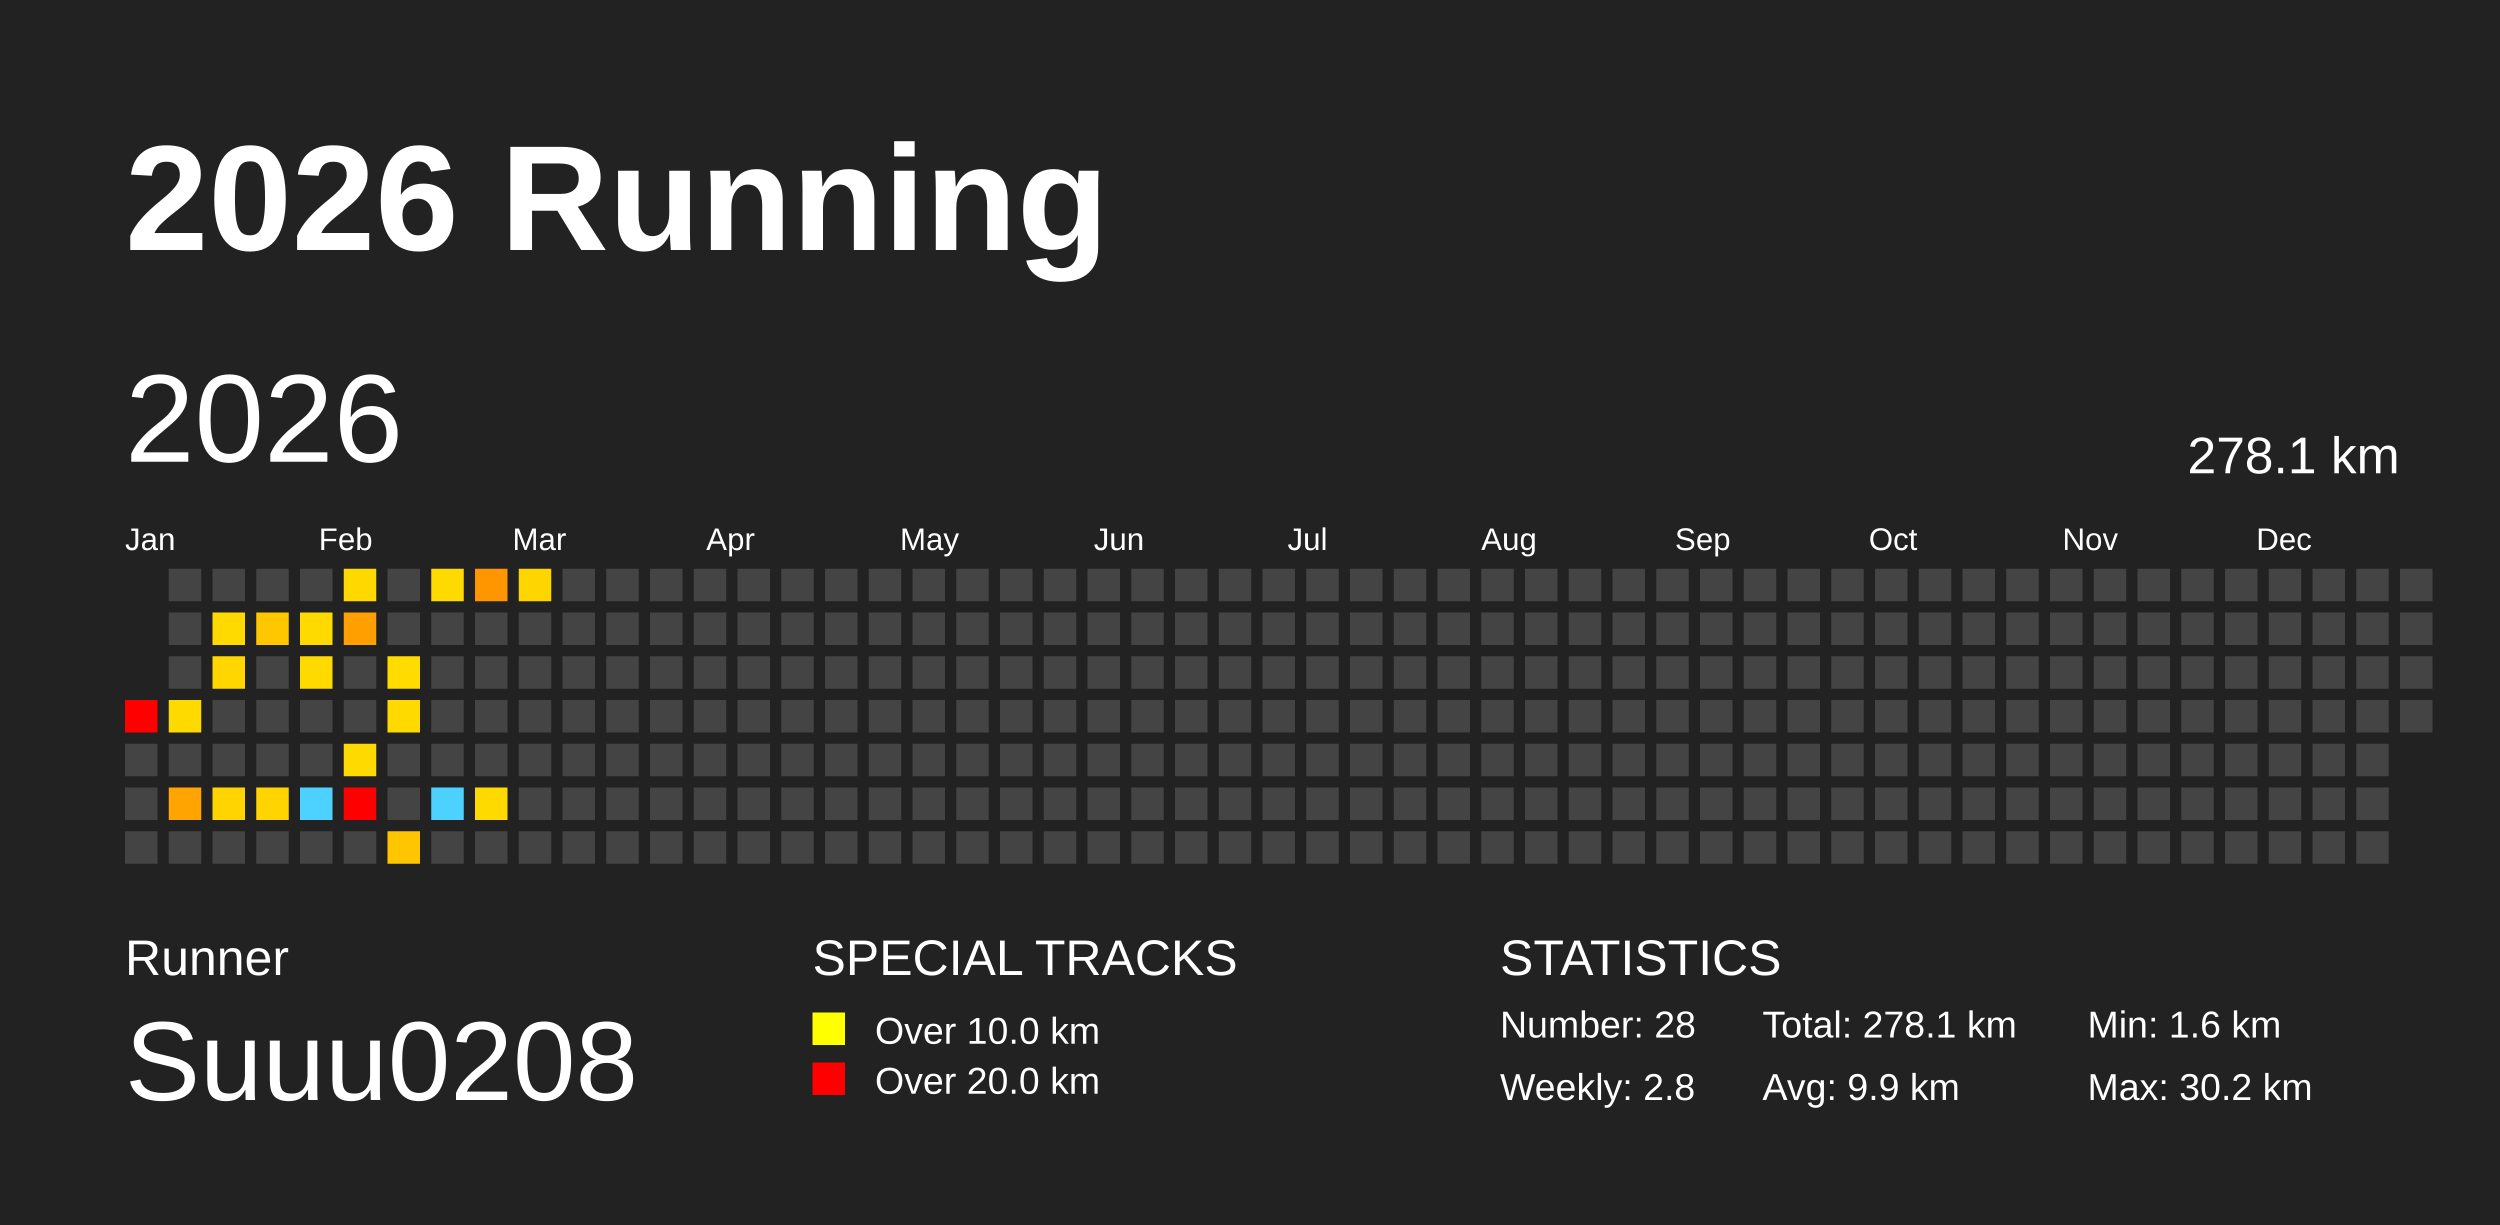
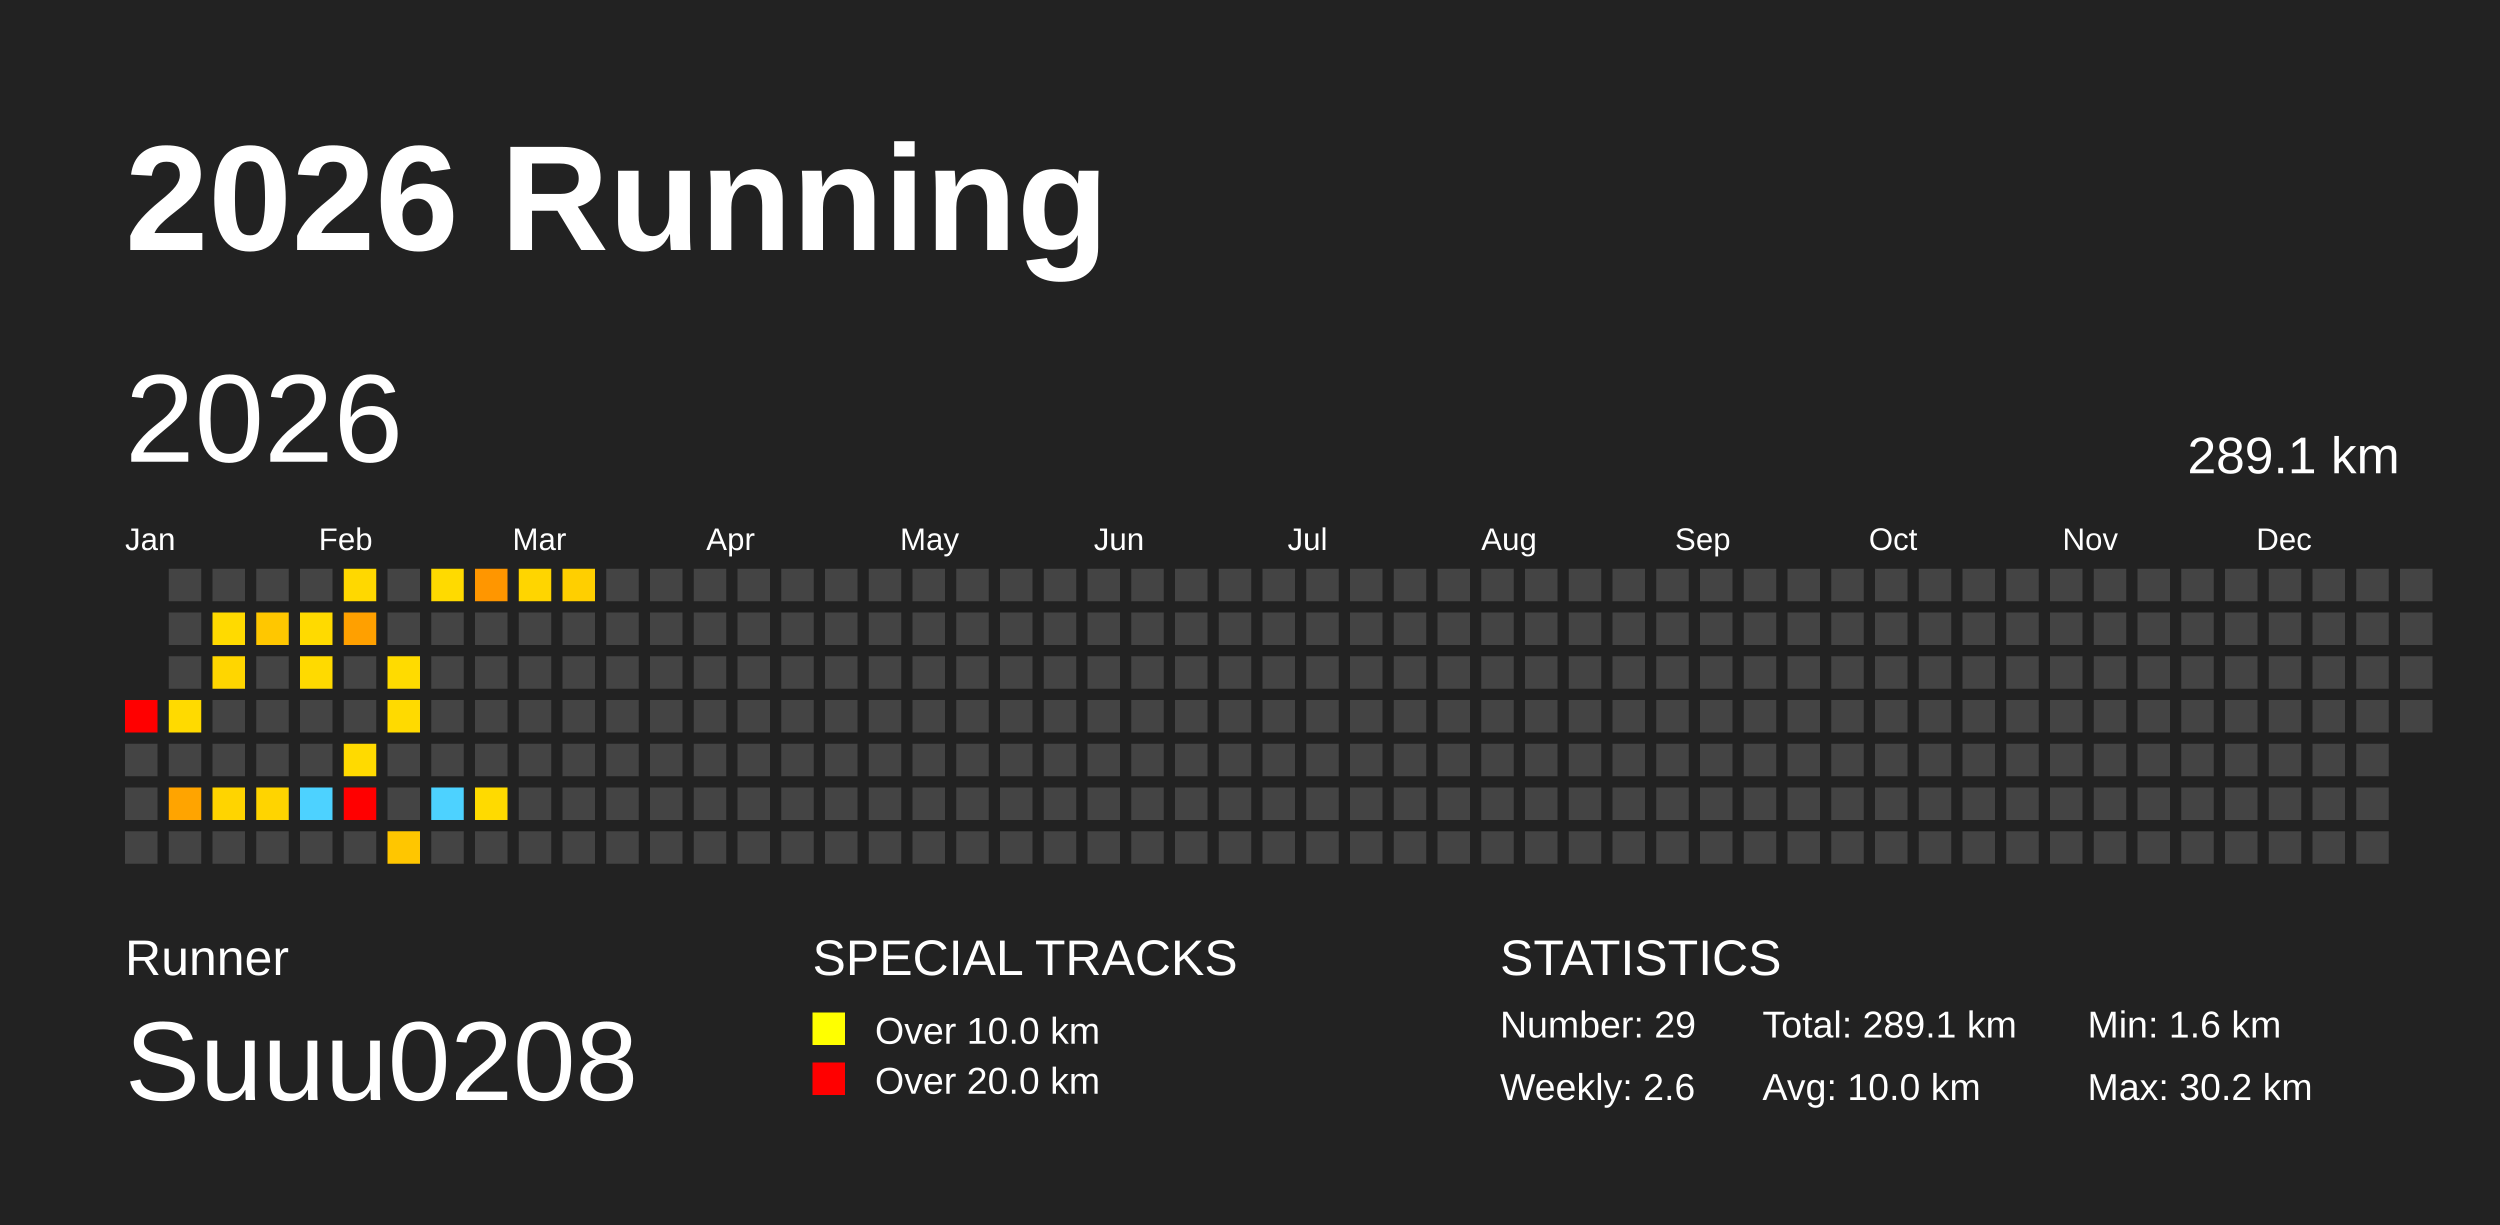
<svg xmlns="http://www.w3.org/2000/svg" baseProfile="full" height="98mm" version="1.1" viewBox="0,0,200,98" width="200mm">
  <defs />
  <rect fill="#222222" height="98" width="200" x="0" y="0" />
  <text fill="#FFFFFF" style="font-size:12px; font-family:Arial; font-weight:bold;" x="10" y="20">2026 Running</text>
  <text fill="#FFFFFF" style="font-size:4px; font-family:Arial" x="10" y="78">Runner</text>
  <text fill="#FFFFFF" style="font-size:9px; font-family:Arial" x="10" y="88">Suuu0208</text>
  <text fill="#FFFFFF" style="font-size:4px; font-family:Arial" x="65" y="78">SPECIAL TRACKS</text>
  <rect fill="yellow" height="2.6" width="2.6" x="65" y="81" />
  <text fill="#FFFFFF" style="font-size:3px; font-family:Arial" x="70" y="83.5">Over 10.0 km</text>
  <rect fill="red" height="2.6" width="2.6" x="65" y="85" />
  <text fill="#FFFFFF" style="font-size:3px; font-family:Arial" x="70" y="87.5">Over 20.0 km</text>
  <text fill="#FFFFFF" style="font-size:4px; font-family:Arial" x="120" y="78">STATISTICS</text>
-   <text fill="#FFFFFF" style="font-size:3px; font-family:Arial" x="120" y="83">Number: 28</text>
-   <text fill="#FFFFFF" style="font-size:3px; font-family:Arial" x="120" y="88">Weekly: 2.8</text>
-   <text fill="#FFFFFF" style="font-size:3px; font-family:Arial" x="141" y="83">Total: 278.1 km</text>
-   <text fill="#FFFFFF" style="font-size:3px; font-family:Arial" x="141" y="88">Avg: 9.9 km</text>
+   <text fill="#FFFFFF" style="font-size:3px; font-family:Arial" x="120" y="83">Number: 29</text>
+   <text fill="#FFFFFF" style="font-size:3px; font-family:Arial" x="120" y="88">Weekly: 2.6</text>
+   <text fill="#FFFFFF" style="font-size:3px; font-family:Arial" x="141" y="83">Total: 289.1 km</text>
+   <text fill="#FFFFFF" style="font-size:3px; font-family:Arial" x="141" y="88">Avg: 10.0 km</text>
  <text fill="#FFFFFF" style="font-size:3px; font-family:Arial" x="167" y="83">Min: 1.6 km</text>
  <text fill="#FFFFFF" style="font-size:3px; font-family:Arial" x="167" y="88">Max: 30.2 km</text>
  <text dominant-baseline="hanging" fill="#FFFFFF" style="font-size:10.0px; font-family:Arial;" x="10" y="30">2026</text>
-   <text dominant-baseline="hanging" fill="#FFFFFF" style="font-size:4.125px; font-family:Arial;" x="175" y="35">278.1 km</text>
+   <text dominant-baseline="hanging" fill="#FFFFFF" style="font-size:4.125px; font-family:Arial;" x="175" y="35">289.1 km</text>
  <text fill="#FFFFFF" style="font-size:2.5px; font-family:Arial" x="10.0" y="44">Jan</text>
  <text fill="#FFFFFF" style="font-size:2.5px; font-family:Arial" x="25.5" y="44">Feb</text>
  <text fill="#FFFFFF" style="font-size:2.5px; font-family:Arial" x="41.0" y="44">Mar</text>
  <text fill="#FFFFFF" style="font-size:2.5px; font-family:Arial" x="56.5" y="44">Apr</text>
  <text fill="#FFFFFF" style="font-size:2.5px; font-family:Arial" x="72.0" y="44">May</text>
  <text fill="#FFFFFF" style="font-size:2.5px; font-family:Arial" x="87.5" y="44">Jun</text>
  <text fill="#FFFFFF" style="font-size:2.5px; font-family:Arial" x="103.0" y="44">Jul</text>
  <text fill="#FFFFFF" style="font-size:2.5px; font-family:Arial" x="118.5" y="44">Aug</text>
  <text fill="#FFFFFF" style="font-size:2.5px; font-family:Arial" x="134.0" y="44">Sep</text>
  <text fill="#FFFFFF" style="font-size:2.5px; font-family:Arial" x="149.5" y="44">Oct</text>
  <text fill="#FFFFFF" style="font-size:2.5px; font-family:Arial" x="165.0" y="44">Nov</text>
  <text fill="#FFFFFF" style="font-size:2.5px; font-family:Arial" x="180.5" y="44">Dec</text>
  <rect fill="red" height="2.6" width="2.6" x="10.0" y="56.0" />
  <rect fill="#444444" height="2.6" width="2.6" x="10.0" y="59.5" />
  <rect fill="#444444" height="2.6" width="2.6" x="10.0" y="63.0" />
  <rect fill="#444444" height="2.6" width="2.6" x="10.0" y="66.5" />
  <rect fill="#444444" height="2.6" width="2.6" x="13.5" y="45.5" />
  <rect fill="#444444" height="2.6" width="2.6" x="13.5" y="49.0" />
  <rect fill="#444444" height="2.6" width="2.6" x="13.5" y="52.5" />
  <rect fill="#ffda00" height="2.6" width="2.6" x="13.5" y="56.0" />
  <rect fill="#444444" height="2.6" width="2.6" x="13.5" y="59.5" />
  <rect fill="#ffa400" height="2.6" width="2.6" x="13.5" y="63.0" />
  <rect fill="#444444" height="2.6" width="2.6" x="13.5" y="66.5" />
  <rect fill="#444444" height="2.6" width="2.6" x="17.0" y="45.5" />
  <rect fill="#ffda00" height="2.6" width="2.6" x="17.0" y="49.0" />
  <rect fill="#ffd600" height="2.6" width="2.6" x="17.0" y="52.5" />
  <rect fill="#444444" height="2.6" width="2.6" x="17.0" y="56.0" />
  <rect fill="#444444" height="2.6" width="2.6" x="17.0" y="59.5" />
  <rect fill="#ffd400" height="2.6" width="2.6" x="17.0" y="63.0" />
  <rect fill="#444444" height="2.6" width="2.6" x="17.0" y="66.5" />
  <rect fill="#444444" height="2.6" width="2.6" x="20.5" y="45.5" />
  <rect fill="#ffc700" height="2.6" width="2.6" x="20.5" y="49.0" />
  <rect fill="#444444" height="2.6" width="2.6" x="20.5" y="52.5" />
  <rect fill="#444444" height="2.6" width="2.6" x="20.5" y="56.0" />
  <rect fill="#444444" height="2.6" width="2.6" x="20.5" y="59.5" />
  <rect fill="#ffd400" height="2.6" width="2.6" x="20.5" y="63.0" />
  <rect fill="#444444" height="2.6" width="2.6" x="20.5" y="66.5" />
  <rect fill="#444444" height="2.6" width="2.6" x="24.0" y="45.5" />
  <rect fill="#ffda00" height="2.6" width="2.6" x="24.0" y="49.0" />
  <rect fill="#ffda00" height="2.6" width="2.6" x="24.0" y="52.5" />
  <rect fill="#444444" height="2.6" width="2.6" x="24.0" y="56.0" />
  <rect fill="#444444" height="2.6" width="2.6" x="24.0" y="59.5" />
  <rect fill="#4dd2ff" height="2.6" width="2.6" x="24.0" y="63.0" />
  <rect fill="#444444" height="2.6" width="2.6" x="24.0" y="66.5" />
  <rect fill="#ffd800" height="2.6" width="2.6" x="27.5" y="45.5" />
  <rect fill="#ffa000" height="2.6" width="2.6" x="27.5" y="49.0" />
  <rect fill="#444444" height="2.6" width="2.6" x="27.5" y="52.5" />
  <rect fill="#444444" height="2.6" width="2.6" x="27.5" y="56.0" />
  <rect fill="#ffda00" height="2.6" width="2.6" x="27.5" y="59.5" />
  <rect fill="red" height="2.6" width="2.6" x="27.5" y="63.0" />
  <rect fill="#444444" height="2.6" width="2.6" x="27.5" y="66.5" />
  <rect fill="#444444" height="2.6" width="2.6" x="31.0" y="45.5" />
  <rect fill="#444444" height="2.6" width="2.6" x="31.0" y="49.0" />
  <rect fill="#ffdb00" height="2.6" width="2.6" x="31.0" y="52.5" />
  <rect fill="#ffda00" height="2.6" width="2.6" x="31.0" y="56.0" />
  <rect fill="#444444" height="2.6" width="2.6" x="31.0" y="59.5" />
  <rect fill="#444444" height="2.6" width="2.6" x="31.0" y="63.0" />
  <rect fill="#ffc600" height="2.6" width="2.6" x="31.0" y="66.5" />
  <rect fill="#ffda00" height="2.6" width="2.6" x="34.5" y="45.5" />
  <rect fill="#444444" height="2.6" width="2.6" x="34.5" y="49.0" />
  <rect fill="#444444" height="2.6" width="2.6" x="34.5" y="52.5" />
  <rect fill="#444444" height="2.6" width="2.6" x="34.5" y="56.0" />
  <rect fill="#444444" height="2.6" width="2.6" x="34.5" y="59.5" />
  <rect fill="#4dd2ff" height="2.6" width="2.6" x="34.5" y="63.0" />
  <rect fill="#444444" height="2.6" width="2.6" x="34.5" y="66.5" />
  <rect fill="#ff9600" height="2.6" width="2.6" x="38.0" y="45.5" />
  <rect fill="#444444" height="2.6" width="2.6" x="38.0" y="49.0" />
  <rect fill="#444444" height="2.6" width="2.6" x="38.0" y="52.5" />
  <rect fill="#444444" height="2.6" width="2.6" x="38.0" y="56.0" />
  <rect fill="#444444" height="2.6" width="2.6" x="38.0" y="59.5" />
  <rect fill="#ffda00" height="2.6" width="2.6" x="38.0" y="63.0" />
  <rect fill="#444444" height="2.6" width="2.6" x="38.0" y="66.5" />
  <rect fill="#ffd500" height="2.6" width="2.6" x="41.5" y="45.5" />
  <rect fill="#444444" height="2.6" width="2.6" x="41.5" y="49.0" />
  <rect fill="#444444" height="2.6" width="2.6" x="41.5" y="52.5" />
  <rect fill="#444444" height="2.6" width="2.6" x="41.5" y="56.0" />
  <rect fill="#444444" height="2.6" width="2.6" x="41.5" y="59.5" />
  <rect fill="#444444" height="2.6" width="2.6" x="41.5" y="63.0" />
  <rect fill="#444444" height="2.6" width="2.6" x="41.5" y="66.5" />
-   <rect fill="#444444" height="2.6" width="2.6" x="45.0" y="45.5" />
+   <rect fill="#ffcf00" height="2.6" width="2.6" x="45.0" y="45.5" />
  <rect fill="#444444" height="2.6" width="2.6" x="45.0" y="49.0" />
  <rect fill="#444444" height="2.6" width="2.6" x="45.0" y="52.5" />
  <rect fill="#444444" height="2.6" width="2.6" x="45.0" y="56.0" />
  <rect fill="#444444" height="2.6" width="2.6" x="45.0" y="59.5" />
  <rect fill="#444444" height="2.6" width="2.6" x="45.0" y="63.0" />
  <rect fill="#444444" height="2.6" width="2.6" x="45.0" y="66.5" />
  <rect fill="#444444" height="2.6" width="2.6" x="48.5" y="45.5" />
  <rect fill="#444444" height="2.6" width="2.6" x="48.5" y="49.0" />
  <rect fill="#444444" height="2.6" width="2.6" x="48.5" y="52.5" />
  <rect fill="#444444" height="2.6" width="2.6" x="48.5" y="56.0" />
  <rect fill="#444444" height="2.6" width="2.6" x="48.5" y="59.5" />
  <rect fill="#444444" height="2.6" width="2.6" x="48.5" y="63.0" />
  <rect fill="#444444" height="2.6" width="2.6" x="48.5" y="66.5" />
  <rect fill="#444444" height="2.6" width="2.6" x="52.0" y="45.5" />
  <rect fill="#444444" height="2.6" width="2.6" x="52.0" y="49.0" />
  <rect fill="#444444" height="2.6" width="2.6" x="52.0" y="52.5" />
  <rect fill="#444444" height="2.6" width="2.6" x="52.0" y="56.0" />
  <rect fill="#444444" height="2.6" width="2.6" x="52.0" y="59.5" />
  <rect fill="#444444" height="2.6" width="2.6" x="52.0" y="63.0" />
  <rect fill="#444444" height="2.6" width="2.6" x="52.0" y="66.5" />
  <rect fill="#444444" height="2.6" width="2.6" x="55.5" y="45.5" />
  <rect fill="#444444" height="2.6" width="2.6" x="55.5" y="49.0" />
  <rect fill="#444444" height="2.6" width="2.6" x="55.5" y="52.5" />
  <rect fill="#444444" height="2.6" width="2.6" x="55.5" y="56.0" />
  <rect fill="#444444" height="2.6" width="2.6" x="55.5" y="59.5" />
  <rect fill="#444444" height="2.6" width="2.6" x="55.5" y="63.0" />
  <rect fill="#444444" height="2.6" width="2.6" x="55.5" y="66.5" />
  <rect fill="#444444" height="2.6" width="2.6" x="59.0" y="45.5" />
  <rect fill="#444444" height="2.6" width="2.6" x="59.0" y="49.0" />
  <rect fill="#444444" height="2.6" width="2.6" x="59.0" y="52.5" />
  <rect fill="#444444" height="2.6" width="2.6" x="59.0" y="56.0" />
  <rect fill="#444444" height="2.6" width="2.6" x="59.0" y="59.5" />
  <rect fill="#444444" height="2.6" width="2.6" x="59.0" y="63.0" />
  <rect fill="#444444" height="2.6" width="2.6" x="59.0" y="66.5" />
  <rect fill="#444444" height="2.6" width="2.6" x="62.5" y="45.5" />
  <rect fill="#444444" height="2.6" width="2.6" x="62.5" y="49.0" />
  <rect fill="#444444" height="2.6" width="2.6" x="62.5" y="52.5" />
  <rect fill="#444444" height="2.6" width="2.6" x="62.5" y="56.0" />
  <rect fill="#444444" height="2.6" width="2.6" x="62.5" y="59.5" />
  <rect fill="#444444" height="2.6" width="2.6" x="62.5" y="63.0" />
  <rect fill="#444444" height="2.6" width="2.6" x="62.5" y="66.5" />
  <rect fill="#444444" height="2.6" width="2.6" x="66.0" y="45.5" />
  <rect fill="#444444" height="2.6" width="2.6" x="66.0" y="49.0" />
  <rect fill="#444444" height="2.6" width="2.6" x="66.0" y="52.5" />
  <rect fill="#444444" height="2.6" width="2.6" x="66.0" y="56.0" />
  <rect fill="#444444" height="2.6" width="2.6" x="66.0" y="59.5" />
  <rect fill="#444444" height="2.6" width="2.6" x="66.0" y="63.0" />
  <rect fill="#444444" height="2.6" width="2.6" x="66.0" y="66.5" />
  <rect fill="#444444" height="2.6" width="2.6" x="69.5" y="45.5" />
  <rect fill="#444444" height="2.6" width="2.6" x="69.5" y="49.0" />
  <rect fill="#444444" height="2.6" width="2.6" x="69.5" y="52.5" />
  <rect fill="#444444" height="2.6" width="2.6" x="69.5" y="56.0" />
  <rect fill="#444444" height="2.6" width="2.6" x="69.5" y="59.5" />
  <rect fill="#444444" height="2.6" width="2.6" x="69.5" y="63.0" />
  <rect fill="#444444" height="2.6" width="2.6" x="69.5" y="66.5" />
  <rect fill="#444444" height="2.6" width="2.6" x="73.0" y="45.5" />
  <rect fill="#444444" height="2.6" width="2.6" x="73.0" y="49.0" />
  <rect fill="#444444" height="2.6" width="2.6" x="73.0" y="52.5" />
  <rect fill="#444444" height="2.6" width="2.6" x="73.0" y="56.0" />
  <rect fill="#444444" height="2.6" width="2.6" x="73.0" y="59.5" />
  <rect fill="#444444" height="2.6" width="2.6" x="73.0" y="63.0" />
  <rect fill="#444444" height="2.6" width="2.6" x="73.0" y="66.5" />
  <rect fill="#444444" height="2.6" width="2.6" x="76.5" y="45.5" />
  <rect fill="#444444" height="2.6" width="2.6" x="76.5" y="49.0" />
  <rect fill="#444444" height="2.6" width="2.6" x="76.5" y="52.5" />
  <rect fill="#444444" height="2.6" width="2.6" x="76.5" y="56.0" />
  <rect fill="#444444" height="2.6" width="2.6" x="76.5" y="59.5" />
  <rect fill="#444444" height="2.6" width="2.6" x="76.5" y="63.0" />
  <rect fill="#444444" height="2.6" width="2.6" x="76.5" y="66.5" />
  <rect fill="#444444" height="2.6" width="2.6" x="80.0" y="45.5" />
  <rect fill="#444444" height="2.6" width="2.6" x="80.0" y="49.0" />
  <rect fill="#444444" height="2.6" width="2.6" x="80.0" y="52.5" />
  <rect fill="#444444" height="2.6" width="2.6" x="80.0" y="56.0" />
  <rect fill="#444444" height="2.6" width="2.6" x="80.0" y="59.5" />
  <rect fill="#444444" height="2.6" width="2.6" x="80.0" y="63.0" />
  <rect fill="#444444" height="2.6" width="2.6" x="80.0" y="66.5" />
  <rect fill="#444444" height="2.6" width="2.6" x="83.5" y="45.5" />
  <rect fill="#444444" height="2.6" width="2.6" x="83.5" y="49.0" />
  <rect fill="#444444" height="2.6" width="2.6" x="83.5" y="52.5" />
  <rect fill="#444444" height="2.6" width="2.6" x="83.5" y="56.0" />
  <rect fill="#444444" height="2.6" width="2.6" x="83.5" y="59.5" />
  <rect fill="#444444" height="2.6" width="2.6" x="83.5" y="63.0" />
  <rect fill="#444444" height="2.6" width="2.6" x="83.5" y="66.5" />
  <rect fill="#444444" height="2.6" width="2.6" x="87.0" y="45.5" />
  <rect fill="#444444" height="2.6" width="2.6" x="87.0" y="49.0" />
  <rect fill="#444444" height="2.6" width="2.6" x="87.0" y="52.5" />
  <rect fill="#444444" height="2.6" width="2.6" x="87.0" y="56.0" />
  <rect fill="#444444" height="2.6" width="2.6" x="87.0" y="59.5" />
  <rect fill="#444444" height="2.6" width="2.6" x="87.0" y="63.0" />
  <rect fill="#444444" height="2.6" width="2.6" x="87.0" y="66.5" />
  <rect fill="#444444" height="2.6" width="2.6" x="90.5" y="45.5" />
  <rect fill="#444444" height="2.6" width="2.6" x="90.5" y="49.0" />
  <rect fill="#444444" height="2.6" width="2.6" x="90.5" y="52.5" />
  <rect fill="#444444" height="2.6" width="2.6" x="90.5" y="56.0" />
  <rect fill="#444444" height="2.6" width="2.6" x="90.5" y="59.5" />
  <rect fill="#444444" height="2.6" width="2.6" x="90.5" y="63.0" />
  <rect fill="#444444" height="2.6" width="2.6" x="90.5" y="66.5" />
  <rect fill="#444444" height="2.6" width="2.6" x="94.0" y="45.5" />
  <rect fill="#444444" height="2.6" width="2.6" x="94.0" y="49.0" />
  <rect fill="#444444" height="2.6" width="2.6" x="94.0" y="52.5" />
  <rect fill="#444444" height="2.6" width="2.6" x="94.0" y="56.0" />
  <rect fill="#444444" height="2.6" width="2.6" x="94.0" y="59.5" />
  <rect fill="#444444" height="2.6" width="2.6" x="94.0" y="63.0" />
  <rect fill="#444444" height="2.6" width="2.6" x="94.0" y="66.5" />
  <rect fill="#444444" height="2.6" width="2.6" x="97.5" y="45.5" />
  <rect fill="#444444" height="2.6" width="2.6" x="97.5" y="49.0" />
  <rect fill="#444444" height="2.6" width="2.6" x="97.5" y="52.5" />
  <rect fill="#444444" height="2.6" width="2.6" x="97.5" y="56.0" />
  <rect fill="#444444" height="2.6" width="2.6" x="97.5" y="59.5" />
  <rect fill="#444444" height="2.6" width="2.6" x="97.5" y="63.0" />
  <rect fill="#444444" height="2.6" width="2.6" x="97.5" y="66.5" />
  <rect fill="#444444" height="2.6" width="2.6" x="101.0" y="45.5" />
  <rect fill="#444444" height="2.6" width="2.6" x="101.0" y="49.0" />
  <rect fill="#444444" height="2.6" width="2.6" x="101.0" y="52.5" />
  <rect fill="#444444" height="2.6" width="2.6" x="101.0" y="56.0" />
  <rect fill="#444444" height="2.6" width="2.6" x="101.0" y="59.5" />
  <rect fill="#444444" height="2.6" width="2.6" x="101.0" y="63.0" />
  <rect fill="#444444" height="2.6" width="2.6" x="101.0" y="66.5" />
  <rect fill="#444444" height="2.6" width="2.6" x="104.5" y="45.5" />
  <rect fill="#444444" height="2.6" width="2.6" x="104.5" y="49.0" />
  <rect fill="#444444" height="2.6" width="2.6" x="104.5" y="52.5" />
  <rect fill="#444444" height="2.6" width="2.6" x="104.5" y="56.0" />
  <rect fill="#444444" height="2.6" width="2.6" x="104.5" y="59.5" />
  <rect fill="#444444" height="2.6" width="2.6" x="104.5" y="63.0" />
  <rect fill="#444444" height="2.6" width="2.6" x="104.5" y="66.5" />
  <rect fill="#444444" height="2.6" width="2.6" x="108.0" y="45.5" />
  <rect fill="#444444" height="2.6" width="2.6" x="108.0" y="49.0" />
  <rect fill="#444444" height="2.6" width="2.6" x="108.0" y="52.5" />
  <rect fill="#444444" height="2.6" width="2.6" x="108.0" y="56.0" />
  <rect fill="#444444" height="2.6" width="2.6" x="108.0" y="59.5" />
  <rect fill="#444444" height="2.6" width="2.6" x="108.0" y="63.0" />
  <rect fill="#444444" height="2.6" width="2.6" x="108.0" y="66.5" />
  <rect fill="#444444" height="2.6" width="2.6" x="111.5" y="45.5" />
  <rect fill="#444444" height="2.6" width="2.6" x="111.5" y="49.0" />
  <rect fill="#444444" height="2.6" width="2.6" x="111.5" y="52.5" />
  <rect fill="#444444" height="2.6" width="2.6" x="111.5" y="56.0" />
  <rect fill="#444444" height="2.6" width="2.6" x="111.5" y="59.5" />
  <rect fill="#444444" height="2.6" width="2.6" x="111.5" y="63.0" />
  <rect fill="#444444" height="2.6" width="2.6" x="111.5" y="66.5" />
  <rect fill="#444444" height="2.6" width="2.6" x="115.0" y="45.5" />
  <rect fill="#444444" height="2.6" width="2.6" x="115.0" y="49.0" />
  <rect fill="#444444" height="2.6" width="2.6" x="115.0" y="52.5" />
  <rect fill="#444444" height="2.6" width="2.6" x="115.0" y="56.0" />
  <rect fill="#444444" height="2.6" width="2.6" x="115.0" y="59.5" />
  <rect fill="#444444" height="2.6" width="2.6" x="115.0" y="63.0" />
  <rect fill="#444444" height="2.6" width="2.6" x="115.0" y="66.5" />
  <rect fill="#444444" height="2.6" width="2.6" x="118.5" y="45.5" />
  <rect fill="#444444" height="2.6" width="2.6" x="118.5" y="49.0" />
  <rect fill="#444444" height="2.6" width="2.6" x="118.5" y="52.5" />
  <rect fill="#444444" height="2.6" width="2.6" x="118.5" y="56.0" />
  <rect fill="#444444" height="2.6" width="2.6" x="118.5" y="59.5" />
  <rect fill="#444444" height="2.6" width="2.6" x="118.5" y="63.0" />
  <rect fill="#444444" height="2.6" width="2.6" x="118.5" y="66.5" />
  <rect fill="#444444" height="2.6" width="2.6" x="122.0" y="45.5" />
  <rect fill="#444444" height="2.6" width="2.6" x="122.0" y="49.0" />
  <rect fill="#444444" height="2.6" width="2.6" x="122.0" y="52.5" />
  <rect fill="#444444" height="2.6" width="2.6" x="122.0" y="56.0" />
  <rect fill="#444444" height="2.6" width="2.6" x="122.0" y="59.5" />
  <rect fill="#444444" height="2.6" width="2.6" x="122.0" y="63.0" />
  <rect fill="#444444" height="2.6" width="2.6" x="122.0" y="66.5" />
  <rect fill="#444444" height="2.6" width="2.6" x="125.5" y="45.5" />
  <rect fill="#444444" height="2.6" width="2.6" x="125.5" y="49.0" />
  <rect fill="#444444" height="2.6" width="2.6" x="125.5" y="52.5" />
  <rect fill="#444444" height="2.6" width="2.6" x="125.5" y="56.0" />
  <rect fill="#444444" height="2.6" width="2.6" x="125.5" y="59.5" />
  <rect fill="#444444" height="2.6" width="2.6" x="125.5" y="63.0" />
  <rect fill="#444444" height="2.6" width="2.6" x="125.5" y="66.5" />
  <rect fill="#444444" height="2.6" width="2.6" x="129.0" y="45.5" />
  <rect fill="#444444" height="2.6" width="2.6" x="129.0" y="49.0" />
  <rect fill="#444444" height="2.6" width="2.6" x="129.0" y="52.5" />
  <rect fill="#444444" height="2.6" width="2.6" x="129.0" y="56.0" />
  <rect fill="#444444" height="2.6" width="2.6" x="129.0" y="59.5" />
  <rect fill="#444444" height="2.6" width="2.6" x="129.0" y="63.0" />
  <rect fill="#444444" height="2.6" width="2.6" x="129.0" y="66.5" />
  <rect fill="#444444" height="2.6" width="2.6" x="132.5" y="45.5" />
  <rect fill="#444444" height="2.6" width="2.6" x="132.5" y="49.0" />
  <rect fill="#444444" height="2.6" width="2.6" x="132.5" y="52.5" />
  <rect fill="#444444" height="2.6" width="2.6" x="132.5" y="56.0" />
  <rect fill="#444444" height="2.6" width="2.6" x="132.5" y="59.5" />
  <rect fill="#444444" height="2.6" width="2.6" x="132.5" y="63.0" />
  <rect fill="#444444" height="2.6" width="2.6" x="132.5" y="66.5" />
  <rect fill="#444444" height="2.6" width="2.6" x="136.0" y="45.5" />
  <rect fill="#444444" height="2.6" width="2.6" x="136.0" y="49.0" />
  <rect fill="#444444" height="2.6" width="2.6" x="136.0" y="52.5" />
  <rect fill="#444444" height="2.6" width="2.6" x="136.0" y="56.0" />
  <rect fill="#444444" height="2.6" width="2.6" x="136.0" y="59.5" />
  <rect fill="#444444" height="2.6" width="2.6" x="136.0" y="63.0" />
  <rect fill="#444444" height="2.6" width="2.6" x="136.0" y="66.5" />
  <rect fill="#444444" height="2.6" width="2.6" x="139.5" y="45.5" />
  <rect fill="#444444" height="2.6" width="2.6" x="139.5" y="49.0" />
  <rect fill="#444444" height="2.6" width="2.6" x="139.5" y="52.5" />
  <rect fill="#444444" height="2.6" width="2.6" x="139.5" y="56.0" />
  <rect fill="#444444" height="2.6" width="2.6" x="139.5" y="59.5" />
  <rect fill="#444444" height="2.6" width="2.6" x="139.5" y="63.0" />
  <rect fill="#444444" height="2.6" width="2.6" x="139.5" y="66.5" />
  <rect fill="#444444" height="2.6" width="2.6" x="143.0" y="45.5" />
  <rect fill="#444444" height="2.6" width="2.6" x="143.0" y="49.0" />
  <rect fill="#444444" height="2.6" width="2.6" x="143.0" y="52.5" />
  <rect fill="#444444" height="2.6" width="2.6" x="143.0" y="56.0" />
  <rect fill="#444444" height="2.6" width="2.6" x="143.0" y="59.5" />
  <rect fill="#444444" height="2.6" width="2.6" x="143.0" y="63.0" />
  <rect fill="#444444" height="2.6" width="2.6" x="143.0" y="66.5" />
  <rect fill="#444444" height="2.6" width="2.6" x="146.5" y="45.5" />
  <rect fill="#444444" height="2.6" width="2.6" x="146.5" y="49.0" />
  <rect fill="#444444" height="2.6" width="2.6" x="146.5" y="52.5" />
  <rect fill="#444444" height="2.6" width="2.6" x="146.5" y="56.0" />
  <rect fill="#444444" height="2.6" width="2.6" x="146.5" y="59.5" />
  <rect fill="#444444" height="2.6" width="2.6" x="146.5" y="63.0" />
  <rect fill="#444444" height="2.6" width="2.6" x="146.5" y="66.5" />
  <rect fill="#444444" height="2.6" width="2.6" x="150.0" y="45.5" />
  <rect fill="#444444" height="2.6" width="2.6" x="150.0" y="49.0" />
  <rect fill="#444444" height="2.6" width="2.6" x="150.0" y="52.5" />
  <rect fill="#444444" height="2.6" width="2.6" x="150.0" y="56.0" />
  <rect fill="#444444" height="2.6" width="2.6" x="150.0" y="59.5" />
  <rect fill="#444444" height="2.6" width="2.6" x="150.0" y="63.0" />
  <rect fill="#444444" height="2.6" width="2.6" x="150.0" y="66.5" />
  <rect fill="#444444" height="2.6" width="2.6" x="153.5" y="45.5" />
  <rect fill="#444444" height="2.6" width="2.6" x="153.5" y="49.0" />
  <rect fill="#444444" height="2.6" width="2.6" x="153.5" y="52.5" />
  <rect fill="#444444" height="2.6" width="2.6" x="153.5" y="56.0" />
  <rect fill="#444444" height="2.6" width="2.6" x="153.5" y="59.5" />
  <rect fill="#444444" height="2.6" width="2.6" x="153.5" y="63.0" />
  <rect fill="#444444" height="2.6" width="2.6" x="153.5" y="66.5" />
  <rect fill="#444444" height="2.6" width="2.6" x="157.0" y="45.5" />
  <rect fill="#444444" height="2.6" width="2.6" x="157.0" y="49.0" />
  <rect fill="#444444" height="2.6" width="2.6" x="157.0" y="52.5" />
  <rect fill="#444444" height="2.6" width="2.6" x="157.0" y="56.0" />
  <rect fill="#444444" height="2.6" width="2.6" x="157.0" y="59.5" />
  <rect fill="#444444" height="2.6" width="2.6" x="157.0" y="63.0" />
  <rect fill="#444444" height="2.6" width="2.6" x="157.0" y="66.5" />
  <rect fill="#444444" height="2.6" width="2.6" x="160.5" y="45.5" />
  <rect fill="#444444" height="2.6" width="2.6" x="160.5" y="49.0" />
  <rect fill="#444444" height="2.6" width="2.6" x="160.5" y="52.5" />
  <rect fill="#444444" height="2.6" width="2.6" x="160.5" y="56.0" />
  <rect fill="#444444" height="2.6" width="2.6" x="160.5" y="59.5" />
  <rect fill="#444444" height="2.6" width="2.6" x="160.5" y="63.0" />
  <rect fill="#444444" height="2.6" width="2.6" x="160.5" y="66.5" />
  <rect fill="#444444" height="2.6" width="2.6" x="164.0" y="45.5" />
  <rect fill="#444444" height="2.6" width="2.6" x="164.0" y="49.0" />
  <rect fill="#444444" height="2.6" width="2.6" x="164.0" y="52.5" />
  <rect fill="#444444" height="2.6" width="2.6" x="164.0" y="56.0" />
  <rect fill="#444444" height="2.6" width="2.6" x="164.0" y="59.5" />
  <rect fill="#444444" height="2.6" width="2.6" x="164.0" y="63.0" />
  <rect fill="#444444" height="2.6" width="2.6" x="164.0" y="66.5" />
  <rect fill="#444444" height="2.6" width="2.6" x="167.5" y="45.5" />
  <rect fill="#444444" height="2.6" width="2.6" x="167.5" y="49.0" />
  <rect fill="#444444" height="2.6" width="2.6" x="167.5" y="52.5" />
  <rect fill="#444444" height="2.6" width="2.6" x="167.5" y="56.0" />
  <rect fill="#444444" height="2.6" width="2.6" x="167.5" y="59.5" />
  <rect fill="#444444" height="2.6" width="2.6" x="167.5" y="63.0" />
  <rect fill="#444444" height="2.6" width="2.6" x="167.5" y="66.5" />
  <rect fill="#444444" height="2.6" width="2.6" x="171.0" y="45.5" />
  <rect fill="#444444" height="2.6" width="2.6" x="171.0" y="49.0" />
  <rect fill="#444444" height="2.6" width="2.6" x="171.0" y="52.5" />
  <rect fill="#444444" height="2.6" width="2.6" x="171.0" y="56.0" />
  <rect fill="#444444" height="2.6" width="2.6" x="171.0" y="59.5" />
  <rect fill="#444444" height="2.6" width="2.6" x="171.0" y="63.0" />
  <rect fill="#444444" height="2.6" width="2.6" x="171.0" y="66.5" />
  <rect fill="#444444" height="2.6" width="2.6" x="174.5" y="45.5" />
  <rect fill="#444444" height="2.6" width="2.6" x="174.5" y="49.0" />
  <rect fill="#444444" height="2.6" width="2.6" x="174.5" y="52.5" />
  <rect fill="#444444" height="2.6" width="2.6" x="174.5" y="56.0" />
  <rect fill="#444444" height="2.6" width="2.6" x="174.5" y="59.5" />
  <rect fill="#444444" height="2.6" width="2.6" x="174.5" y="63.0" />
  <rect fill="#444444" height="2.6" width="2.6" x="174.5" y="66.5" />
  <rect fill="#444444" height="2.6" width="2.6" x="178.0" y="45.5" />
  <rect fill="#444444" height="2.6" width="2.6" x="178.0" y="49.0" />
  <rect fill="#444444" height="2.6" width="2.6" x="178.0" y="52.5" />
  <rect fill="#444444" height="2.6" width="2.6" x="178.0" y="56.0" />
  <rect fill="#444444" height="2.6" width="2.6" x="178.0" y="59.5" />
  <rect fill="#444444" height="2.6" width="2.6" x="178.0" y="63.0" />
  <rect fill="#444444" height="2.6" width="2.6" x="178.0" y="66.5" />
  <rect fill="#444444" height="2.6" width="2.6" x="181.5" y="45.5" />
  <rect fill="#444444" height="2.6" width="2.6" x="181.5" y="49.0" />
  <rect fill="#444444" height="2.6" width="2.6" x="181.5" y="52.5" />
  <rect fill="#444444" height="2.6" width="2.6" x="181.5" y="56.0" />
  <rect fill="#444444" height="2.6" width="2.6" x="181.5" y="59.5" />
  <rect fill="#444444" height="2.6" width="2.6" x="181.5" y="63.0" />
  <rect fill="#444444" height="2.6" width="2.6" x="181.5" y="66.5" />
  <rect fill="#444444" height="2.6" width="2.6" x="185.0" y="45.5" />
  <rect fill="#444444" height="2.6" width="2.6" x="185.0" y="49.0" />
  <rect fill="#444444" height="2.6" width="2.6" x="185.0" y="52.5" />
  <rect fill="#444444" height="2.6" width="2.6" x="185.0" y="56.0" />
  <rect fill="#444444" height="2.6" width="2.6" x="185.0" y="59.5" />
  <rect fill="#444444" height="2.6" width="2.6" x="185.0" y="63.0" />
  <rect fill="#444444" height="2.6" width="2.6" x="185.0" y="66.5" />
  <rect fill="#444444" height="2.6" width="2.6" x="188.5" y="45.5" />
  <rect fill="#444444" height="2.6" width="2.6" x="188.5" y="49.0" />
  <rect fill="#444444" height="2.6" width="2.6" x="188.5" y="52.5" />
  <rect fill="#444444" height="2.6" width="2.6" x="188.5" y="56.0" />
  <rect fill="#444444" height="2.6" width="2.6" x="188.5" y="59.5" />
  <rect fill="#444444" height="2.6" width="2.6" x="188.5" y="63.0" />
  <rect fill="#444444" height="2.6" width="2.6" x="188.5" y="66.5" />
  <rect fill="#444444" height="2.6" width="2.6" x="192.0" y="45.5" />
  <rect fill="#444444" height="2.6" width="2.6" x="192.0" y="49.0" />
  <rect fill="#444444" height="2.6" width="2.6" x="192.0" y="52.5" />
  <rect fill="#444444" height="2.6" width="2.6" x="192.0" y="56.0" />
</svg>
